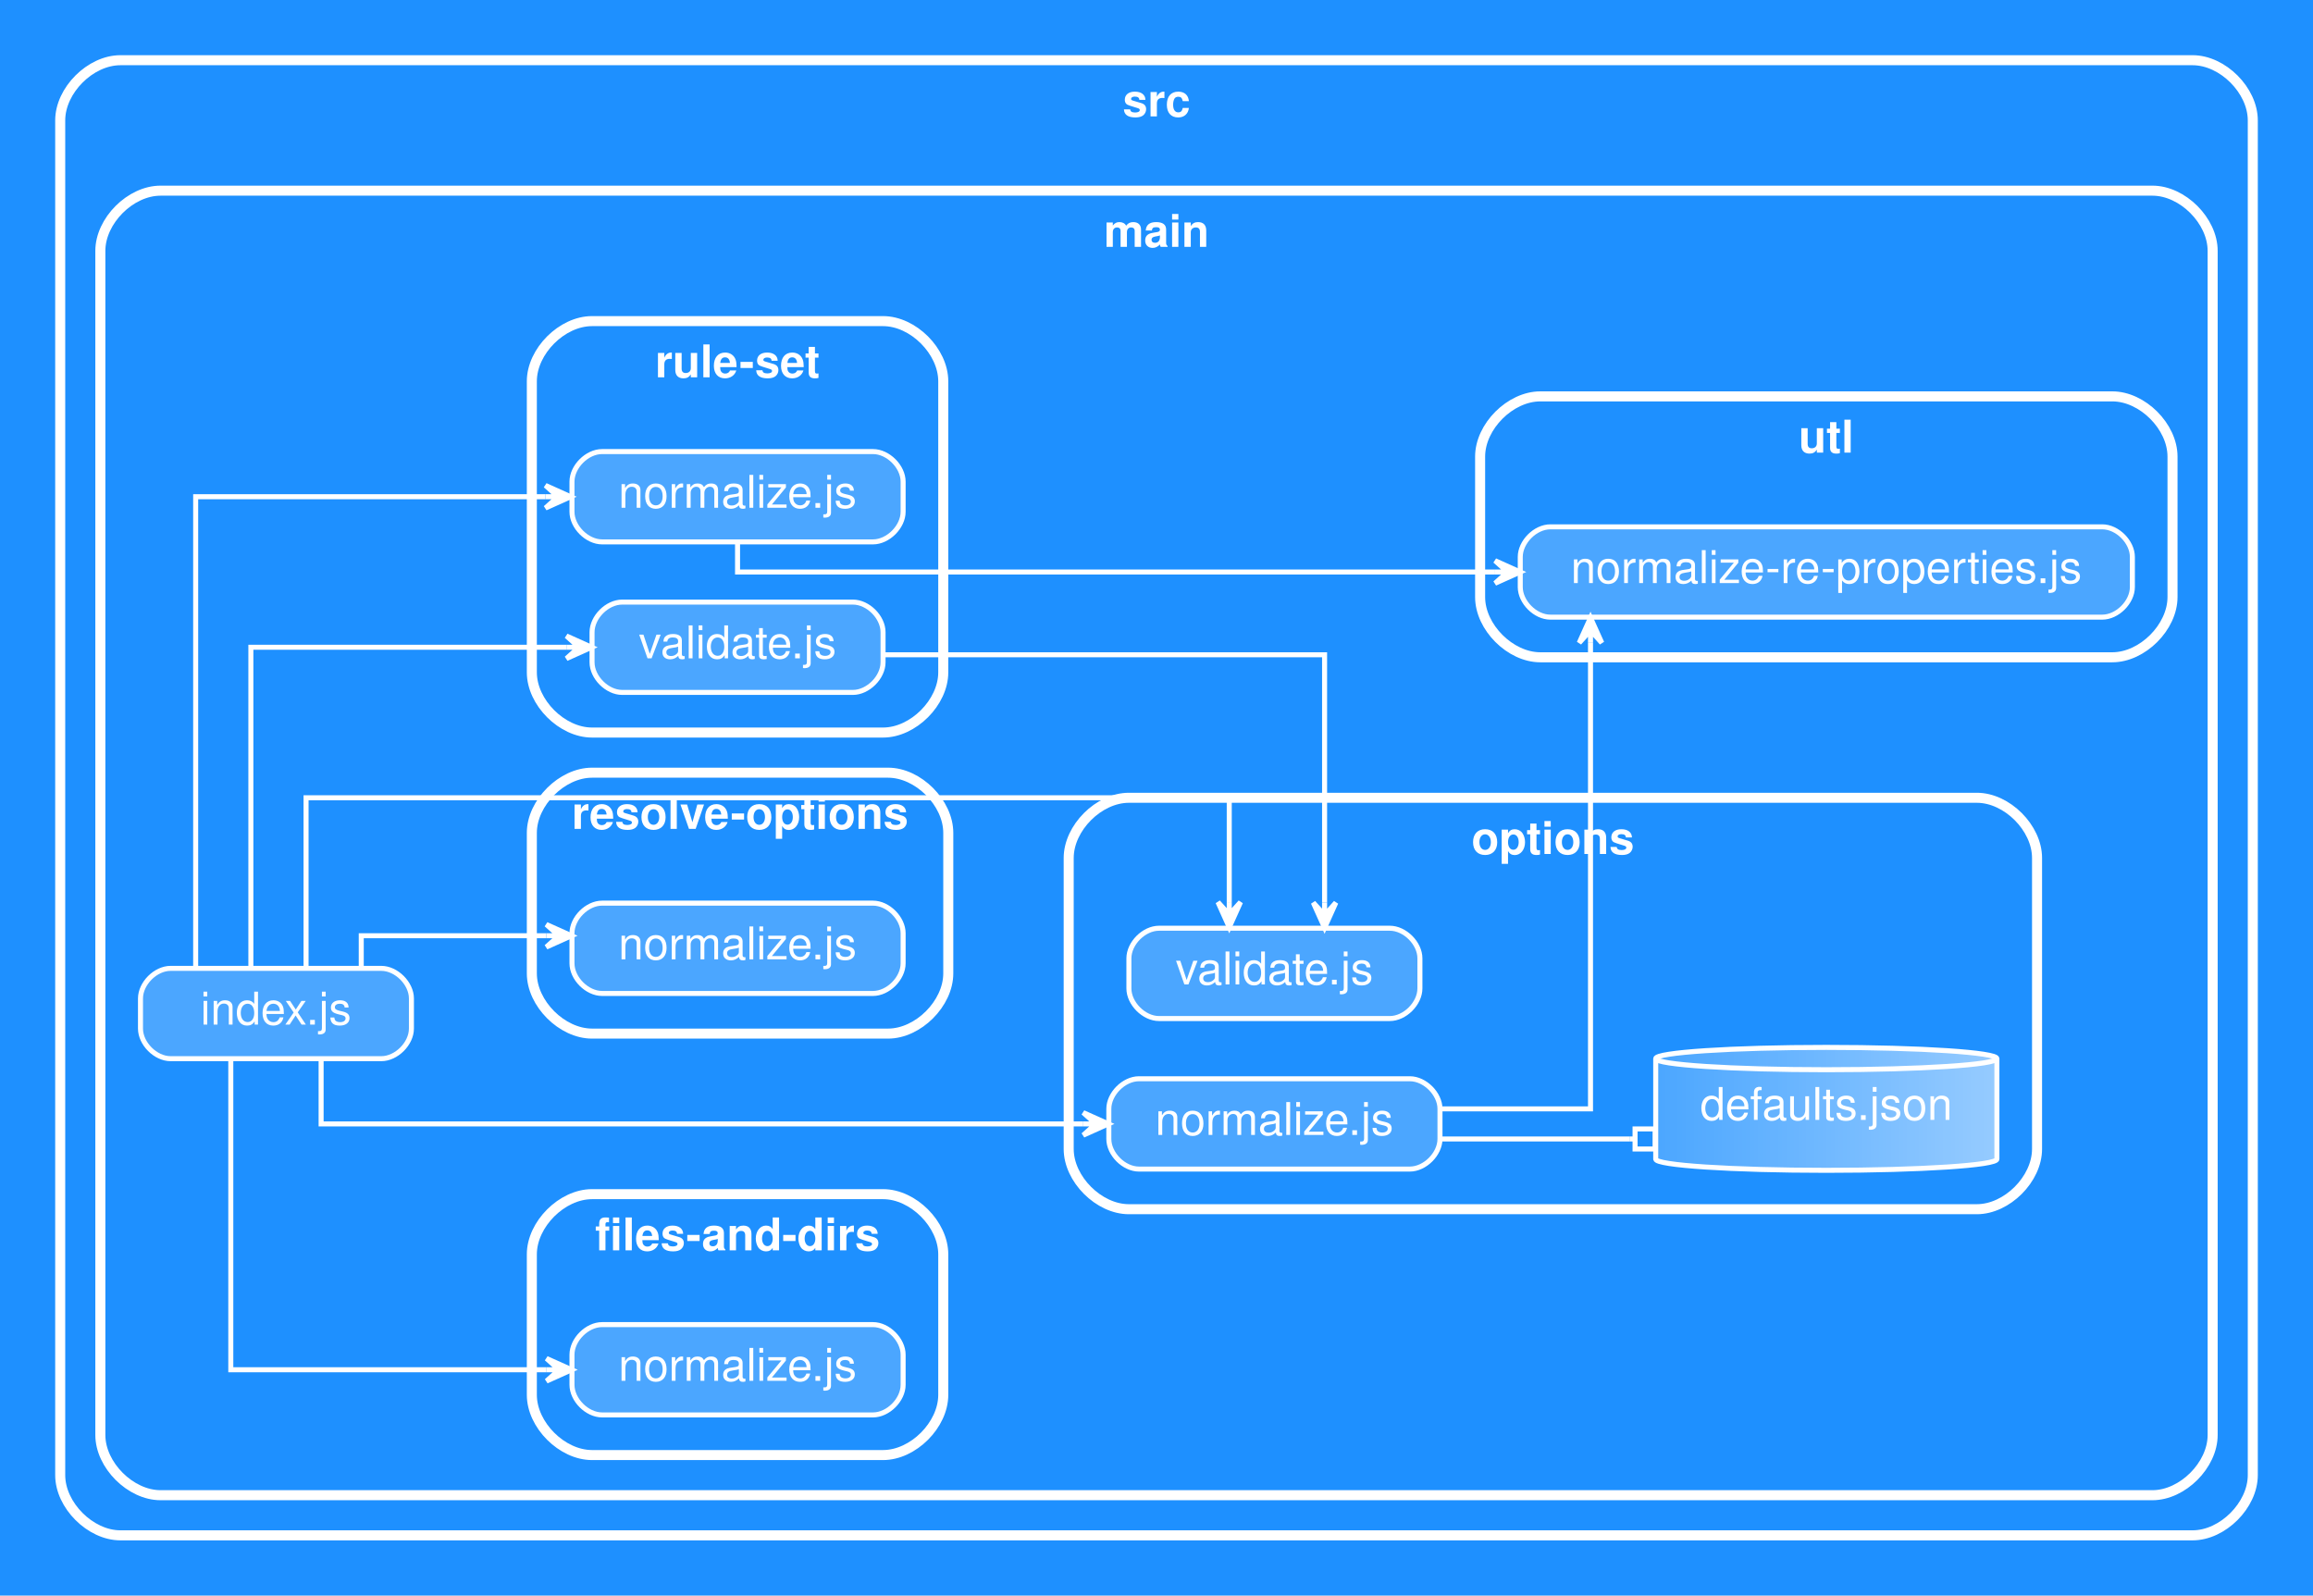
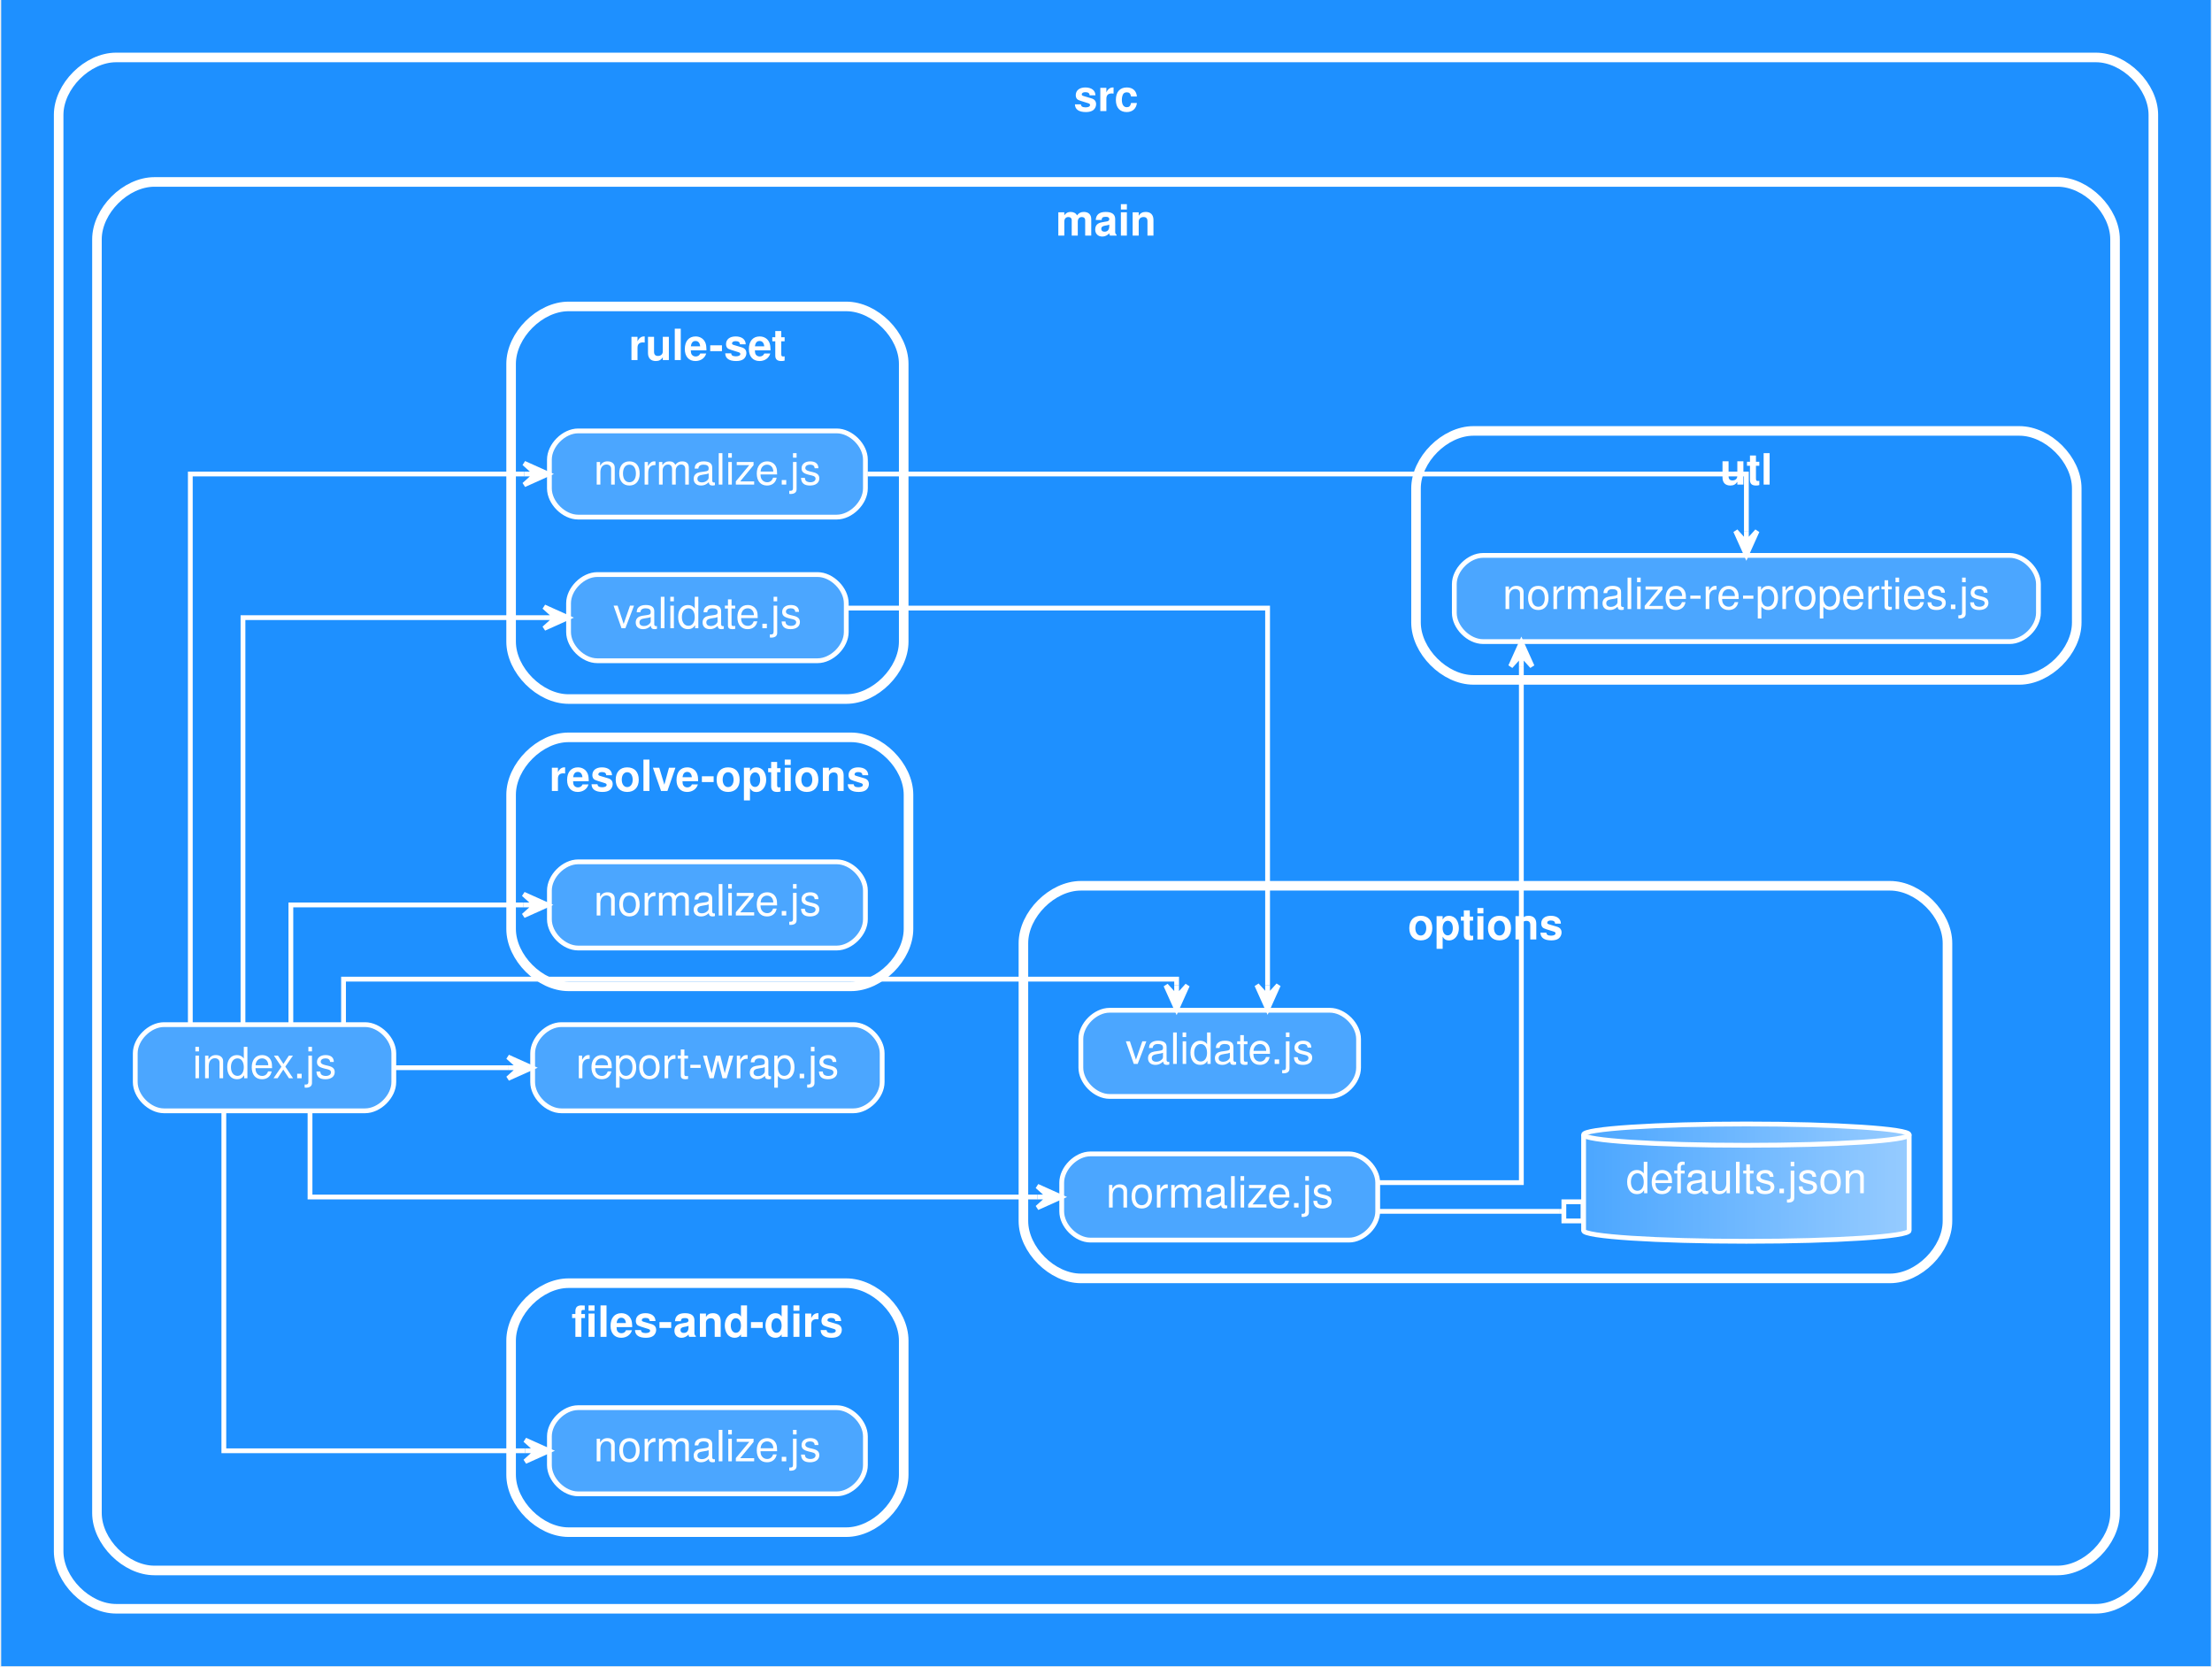
- <svg xmlns="http://www.w3.org/2000/svg" xmlns:xlink="http://www.w3.org/1999/xlink" width="461pt" height="318pt" viewBox="0.00 0.00 461.00 318.00">
-   <g id="graph0" class="graph" transform="scale(1 1) rotate(0) translate(4 314)">
-     <polygon fill="dodgerblue" stroke="transparent" points="-4,4 -4,-314 457,-314 457,4 -4,4" />
+ <svg xmlns="http://www.w3.org/2000/svg" xmlns:xlink="http://www.w3.org/1999/xlink" width="462pt" height="348pt" viewBox="0.00 0.00 461.50 348.00">
+   <g id="graph0" class="graph" transform="scale(1 1) rotate(0) translate(4 344)">
+     <polygon fill="dodgerblue" stroke="transparent" points="-4,4 -4,-344 457.5,-344 457.5,4 -4,4" />
    <g id="clust1" class="cluster">
-       <path fill="transparent" stroke="white" stroke-width="2" d="M20,-8C20,-8 433,-8 433,-8 439,-8 445,-14 445,-20 445,-20 445,-290 445,-290 445,-296 439,-302 433,-302 433,-302 20,-302 20,-302 14,-302 8,-296 8,-290 8,-290 8,-20 8,-20 8,-14 14,-8 20,-8" />
-       <text text-anchor="middle" x="226.5" y="-290.8" font-family="Helvetica,sans-Serif" font-weight="bold" font-size="9.00" fill="white">src</text>
+       <path fill="transparent" stroke="white" stroke-width="2" d="M20,-8C20,-8 433.5,-8 433.5,-8 439.5,-8 445.5,-14 445.5,-20 445.5,-20 445.5,-320 445.5,-320 445.5,-326 439.5,-332 433.5,-332 433.5,-332 20,-332 20,-332 14,-332 8,-326 8,-320 8,-320 8,-20 8,-20 8,-14 14,-8 20,-8" />
+       <text text-anchor="middle" x="226.75" y="-320.8" font-family="Helvetica,sans-Serif" font-weight="bold" font-size="9.00" fill="white">src</text>
    </g>
    <g id="clust2" class="cluster">
-       <path fill="transparent" stroke="white" stroke-width="2" d="M28,-16C28,-16 425,-16 425,-16 431,-16 437,-22 437,-28 437,-28 437,-264 437,-264 437,-270 431,-276 425,-276 425,-276 28,-276 28,-276 22,-276 16,-270 16,-264 16,-264 16,-28 16,-28 16,-22 22,-16 28,-16" />
-       <text text-anchor="middle" x="226.5" y="-264.8" font-family="Helvetica,sans-Serif" font-weight="bold" font-size="9.00" fill="white">main</text>
+       <path fill="transparent" stroke="white" stroke-width="2" d="M28,-16C28,-16 425.5,-16 425.5,-16 431.5,-16 437.5,-22 437.5,-28 437.5,-28 437.5,-294 437.5,-294 437.5,-300 431.5,-306 425.5,-306 425.5,-306 28,-306 28,-306 22,-306 16,-300 16,-294 16,-294 16,-28 16,-28 16,-22 22,-16 28,-16" />
+       <text text-anchor="middle" x="226.75" y="-294.8" font-family="Helvetica,sans-Serif" font-weight="bold" font-size="9.00" fill="white">main</text>
    </g>
    <g id="clust3" class="cluster">
-       <path fill="transparent" stroke="white" stroke-width="2" d="M114,-24C114,-24 172,-24 172,-24 178,-24 184,-30 184,-36 184,-36 184,-64 184,-64 184,-70 178,-76 172,-76 172,-76 114,-76 114,-76 108,-76 102,-70 102,-64 102,-64 102,-36 102,-36 102,-30 108,-24 114,-24" />
-       <text text-anchor="middle" x="143" y="-64.8" font-family="Helvetica,sans-Serif" font-weight="bold" font-size="9.00" fill="white">files-and-dirs</text>
+       <path fill="transparent" stroke="white" stroke-width="2" d="M114.5,-24C114.5,-24 172.5,-24 172.5,-24 178.5,-24 184.5,-30 184.5,-36 184.5,-36 184.5,-64 184.5,-64 184.5,-70 178.5,-76 172.5,-76 172.5,-76 114.5,-76 114.5,-76 108.5,-76 102.5,-70 102.5,-64 102.5,-64 102.5,-36 102.5,-36 102.5,-30 108.5,-24 114.5,-24" />
+       <text text-anchor="middle" x="143.5" y="-64.8" font-family="Helvetica,sans-Serif" font-weight="bold" font-size="9.00" fill="white">files-and-dirs</text>
    </g>
    <g id="clust4" class="cluster">
-       <path fill="transparent" stroke="white" stroke-width="2" d="M221,-73C221,-73 390,-73 390,-73 396,-73 402,-79 402,-85 402,-85 402,-143 402,-143 402,-149 396,-155 390,-155 390,-155 221,-155 221,-155 215,-155 209,-149 209,-143 209,-143 209,-85 209,-85 209,-79 215,-73 221,-73" />
-       <text text-anchor="middle" x="305.5" y="-143.8" font-family="Helvetica,sans-Serif" font-weight="bold" font-size="9.00" fill="white">options</text>
+       <path fill="transparent" stroke="white" stroke-width="2" d="M221.5,-77C221.5,-77 390.5,-77 390.5,-77 396.5,-77 402.5,-83 402.5,-89 402.5,-89 402.5,-147 402.5,-147 402.5,-153 396.5,-159 390.5,-159 390.5,-159 221.5,-159 221.5,-159 215.5,-159 209.5,-153 209.5,-147 209.5,-147 209.5,-89 209.5,-89 209.5,-83 215.5,-77 221.5,-77" />
+       <text text-anchor="middle" x="306" y="-147.8" font-family="Helvetica,sans-Serif" font-weight="bold" font-size="9.00" fill="white">options</text>
    </g>
    <g id="clust5" class="cluster">
-       <path fill="transparent" stroke="white" stroke-width="2" d="M114,-108C114,-108 173,-108 173,-108 179,-108 185,-114 185,-120 185,-120 185,-148 185,-148 185,-154 179,-160 173,-160 173,-160 114,-160 114,-160 108,-160 102,-154 102,-148 102,-148 102,-120 102,-120 102,-114 108,-108 114,-108" />
-       <text text-anchor="middle" x="143.5" y="-148.8" font-family="Helvetica,sans-Serif" font-weight="bold" font-size="9.00" fill="white">resolve-options</text>
+       <path fill="transparent" stroke="white" stroke-width="2" d="M114.5,-138C114.5,-138 173.5,-138 173.5,-138 179.5,-138 185.5,-144 185.5,-150 185.5,-150 185.5,-178 185.5,-178 185.5,-184 179.5,-190 173.5,-190 173.5,-190 114.5,-190 114.5,-190 108.5,-190 102.5,-184 102.5,-178 102.5,-178 102.5,-150 102.5,-150 102.5,-144 108.5,-138 114.5,-138" />
+       <text text-anchor="middle" x="144" y="-178.8" font-family="Helvetica,sans-Serif" font-weight="bold" font-size="9.00" fill="white">resolve-options</text>
    </g>
    <g id="clust6" class="cluster">
-       <path fill="transparent" stroke="white" stroke-width="2" d="M114,-168C114,-168 172,-168 172,-168 178,-168 184,-174 184,-180 184,-180 184,-238 184,-238 184,-244 178,-250 172,-250 172,-250 114,-250 114,-250 108,-250 102,-244 102,-238 102,-238 102,-180 102,-180 102,-174 108,-168 114,-168" />
-       <text text-anchor="middle" x="143" y="-238.8" font-family="Helvetica,sans-Serif" font-weight="bold" font-size="9.00" fill="white">rule-set</text>
+       <path fill="transparent" stroke="white" stroke-width="2" d="M114.5,-198C114.5,-198 172.5,-198 172.5,-198 178.5,-198 184.5,-204 184.5,-210 184.5,-210 184.5,-268 184.5,-268 184.5,-274 178.5,-280 172.5,-280 172.5,-280 114.5,-280 114.5,-280 108.5,-280 102.5,-274 102.5,-268 102.5,-268 102.5,-210 102.5,-210 102.5,-204 108.5,-198 114.5,-198" />
+       <text text-anchor="middle" x="143.5" y="-268.8" font-family="Helvetica,sans-Serif" font-weight="bold" font-size="9.00" fill="white">rule-set</text>
    </g>
    <g id="clust7" class="cluster">
-       <path fill="transparent" stroke="white" stroke-width="2" d="M303,-183C303,-183 417,-183 417,-183 423,-183 429,-189 429,-195 429,-195 429,-223 429,-223 429,-229 423,-235 417,-235 417,-235 303,-235 303,-235 297,-235 291,-229 291,-223 291,-223 291,-195 291,-195 291,-189 297,-183 303,-183" />
-       <text text-anchor="middle" x="360" y="-223.8" font-family="Helvetica,sans-Serif" font-weight="bold" font-size="9.00" fill="white">utl</text>
+       <path fill="transparent" stroke="white" stroke-width="2" d="M303.5,-202C303.5,-202 417.5,-202 417.5,-202 423.5,-202 429.5,-208 429.5,-214 429.5,-214 429.5,-242 429.5,-242 429.5,-248 423.5,-254 417.5,-254 417.5,-254 303.5,-254 303.5,-254 297.5,-254 291.5,-248 291.5,-242 291.5,-242 291.5,-214 291.5,-214 291.5,-208 297.5,-202 303.5,-202" />
+       <text text-anchor="middle" x="360.5" y="-242.8" font-family="Helvetica,sans-Serif" font-weight="bold" font-size="9.00" fill="white">utl</text>
    </g>
    <g id="node1" class="node">
      <g id="a_node1">
        <a xlink:href="src/main/files-and-dirs/normalize.js" xlink:title="normalize.js">
-           <path fill="#ffffff" fill-opacity="0.2" stroke="white" d="M170,-50C170,-50 116,-50 116,-50 113,-50 110,-47 110,-44 110,-44 110,-38 110,-38 110,-35 113,-32 116,-32 116,-32 170,-32 170,-32 173,-32 176,-35 176,-38 176,-38 176,-44 176,-44 176,-47 173,-50 170,-50" />
-           <text text-anchor="middle" x="143" y="-38.8" font-family="Helvetica,sans-Serif" font-size="9.00" fill="white">normalize.js</text>
+           <path fill="#ffffff" fill-opacity="0.2" stroke="white" d="M170.5,-50C170.5,-50 116.5,-50 116.5,-50 113.5,-50 110.5,-47 110.5,-44 110.5,-44 110.5,-38 110.5,-38 110.5,-35 113.5,-32 116.5,-32 116.5,-32 170.5,-32 170.5,-32 173.5,-32 176.5,-35 176.5,-38 176.5,-38 176.5,-44 176.5,-44 176.5,-47 173.5,-50 170.5,-50" />
+           <text text-anchor="middle" x="143.5" y="-38.8" font-family="Helvetica,sans-Serif" font-size="9.00" fill="white">normalize.js</text>
        </a>
      </g>
    </g>
    <g id="node2" class="node">
      <g id="a_node2">
        <a xlink:href="src/main/index.js" xlink:title="index.js">
-           <path fill="#ffffff" fill-opacity="0.2" stroke="white" d="M72,-121C72,-121 30,-121 30,-121 27,-121 24,-118 24,-115 24,-115 24,-109 24,-109 24,-106 27,-103 30,-103 30,-103 72,-103 72,-103 75,-103 78,-106 78,-109 78,-109 78,-115 78,-115 78,-118 75,-121 72,-121" />
-           <text text-anchor="middle" x="51" y="-109.8" font-family="Helvetica,sans-Serif" font-size="9.00" fill="white">index.js</text>
+           <path fill="#ffffff" fill-opacity="0.2" stroke="white" d="M72,-130C72,-130 30,-130 30,-130 27,-130 24,-127 24,-124 24,-124 24,-118 24,-118 24,-115 27,-112 30,-112 30,-112 72,-112 72,-112 75,-112 78,-115 78,-118 78,-118 78,-124 78,-124 78,-127 75,-130 72,-130" />
+           <text text-anchor="middle" x="51" y="-118.8" font-family="Helvetica,sans-Serif" font-size="9.00" fill="white">index.js</text>
        </a>
      </g>
    </g>
    <g id="edge1" class="edge">
-       <path fill="none" stroke="white" d="M42,-102.72C42,-83.47 42,-41 42,-41 42,-41 104.93,-41 104.93,-41" />
-       <polygon fill="white" stroke="white" points="109.93,-41 104.93,-43.25 107.43,-41 104.93,-41 104.93,-41 104.93,-41 107.43,-41 104.93,-38.75 109.93,-41 109.93,-41" />
+       <path fill="none" stroke="white" d="M42.5,-111.82C42.5,-90.81 42.5,-41 42.5,-41 42.5,-41 105.43,-41 105.43,-41" />
+       <polygon fill="white" stroke="white" points="110.43,-41 105.43,-43.25 107.93,-41 105.43,-41 105.43,-41 105.43,-41 107.93,-41 105.43,-38.75 110.43,-41 110.43,-41" />
    </g>
    <g id="node3" class="node">
      <g id="a_node3">
        <a xlink:href="src/main/options/normalize.js" xlink:title="normalize.js">
-           <path fill="#ffffff" fill-opacity="0.2" stroke="white" d="M277,-99C277,-99 223,-99 223,-99 220,-99 217,-96 217,-93 217,-93 217,-87 217,-87 217,-84 220,-81 223,-81 223,-81 277,-81 277,-81 280,-81 283,-84 283,-87 283,-87 283,-93 283,-93 283,-96 280,-99 277,-99" />
-           <text text-anchor="middle" x="250" y="-87.8" font-family="Helvetica,sans-Serif" font-size="9.00" fill="white">normalize.js</text>
+           <path fill="#ffffff" fill-opacity="0.2" stroke="white" d="M277.5,-103C277.5,-103 223.5,-103 223.5,-103 220.5,-103 217.5,-100 217.5,-97 217.5,-97 217.5,-91 217.5,-91 217.5,-88 220.5,-85 223.5,-85 223.5,-85 277.5,-85 277.5,-85 280.5,-85 283.5,-88 283.5,-91 283.5,-91 283.5,-97 283.5,-97 283.5,-100 280.5,-103 277.5,-103" />
+           <text text-anchor="middle" x="250.5" y="-91.8" font-family="Helvetica,sans-Serif" font-size="9.00" fill="white">normalize.js</text>
        </a>
      </g>
    </g>
    <g id="edge2" class="edge">
-       <path fill="none" stroke="white" d="M60,-102.8C60,-96.77 60,-90 60,-90 60,-90 211.9,-90 211.9,-90" />
-       <polygon fill="white" stroke="white" points="216.9,-90 211.9,-92.25 214.4,-90 211.9,-90 211.9,-90 211.9,-90 214.4,-90 211.9,-87.75 216.9,-90 216.9,-90" />
+       <path fill="none" stroke="white" d="M60.5,-111.86C60.5,-104.03 60.5,-94 60.5,-94 60.5,-94 212.4,-94 212.4,-94" />
+       <polygon fill="white" stroke="white" points="217.4,-94 212.4,-96.25 214.9,-94 212.4,-94 212.4,-94 212.4,-94 214.9,-94 212.4,-91.75 217.4,-94 217.4,-94" />
    </g>
    <g id="node4" class="node">
      <g id="a_node4">
        <a xlink:href="src/main/options/validate.js" xlink:title="validate.js">
-           <path fill="#ffffff" fill-opacity="0.2" stroke="white" d="M273,-129C273,-129 227,-129 227,-129 224,-129 221,-126 221,-123 221,-123 221,-117 221,-117 221,-114 224,-111 227,-111 227,-111 273,-111 273,-111 276,-111 279,-114 279,-117 279,-117 279,-123 279,-123 279,-126 276,-129 273,-129" />
-           <text text-anchor="middle" x="250" y="-117.8" font-family="Helvetica,sans-Serif" font-size="9.00" fill="white">validate.js</text>
+           <path fill="#ffffff" fill-opacity="0.2" stroke="white" d="M273.5,-133C273.5,-133 227.5,-133 227.5,-133 224.5,-133 221.5,-130 221.5,-127 221.5,-127 221.5,-121 221.5,-121 221.5,-118 224.5,-115 227.5,-115 227.5,-115 273.5,-115 273.5,-115 276.5,-115 279.5,-118 279.5,-121 279.5,-121 279.5,-127 279.5,-127 279.5,-130 276.5,-133 273.5,-133" />
+           <text text-anchor="middle" x="250.5" y="-121.8" font-family="Helvetica,sans-Serif" font-size="9.00" fill="white">validate.js</text>
        </a>
      </g>
    </g>
    <g id="edge3" class="edge">
-       <path fill="none" stroke="white" d="M57,-121.12C57,-133.74 57,-155 57,-155 57,-155 241,-155 241,-155 241,-155 241,-134.2 241,-134.2" />
-       <polygon fill="white" stroke="white" points="241,-129.2 243.25,-134.2 241,-131.7 241,-134.2 241,-134.2 241,-134.2 241,-131.7 238.75,-134.2 241,-129.2 241,-129.2" />
+       <path fill="none" stroke="white" d="M67.5,-130.25C67.5,-134.88 67.5,-139.5 67.5,-139.5 67.5,-139.5 241.5,-139.5 241.5,-139.5 241.5,-139.5 241.5,-138.2 241.5,-138.2" />
+       <polygon fill="white" stroke="white" points="241.5,-133.2 243.75,-138.2 241.5,-135.7 241.5,-138.2 241.5,-138.2 241.5,-138.2 241.5,-135.7 239.25,-138.2 241.5,-133.2 241.5,-133.2" />
    </g>
    <g id="node5" class="node">
      <g id="a_node5">
-         <a xlink:href="src/main/resolve-options/normalize.js" xlink:title="normalize.js">
-           <path fill="#ffffff" fill-opacity="0.2" stroke="white" d="M170,-134C170,-134 116,-134 116,-134 113,-134 110,-131 110,-128 110,-128 110,-122 110,-122 110,-119 113,-116 116,-116 116,-116 170,-116 170,-116 173,-116 176,-119 176,-122 176,-122 176,-128 176,-128 176,-131 173,-134 170,-134" />
-           <text text-anchor="middle" x="143" y="-122.8" font-family="Helvetica,sans-Serif" font-size="9.00" fill="white">normalize.js</text>
+         <a xlink:href="src/main/report-wrap.js" xlink:title="report-wrap.js">
+           <path fill="#ffffff" fill-opacity="0.2" stroke="white" d="M174,-130C174,-130 113,-130 113,-130 110,-130 107,-127 107,-124 107,-124 107,-118 107,-118 107,-115 110,-112 113,-112 113,-112 174,-112 174,-112 177,-112 180,-115 180,-118 180,-118 180,-124 180,-124 180,-127 177,-130 174,-130" />
+           <text text-anchor="middle" x="143.5" y="-118.8" font-family="Helvetica,sans-Serif" font-size="9.00" fill="white">report-wrap.js</text>
        </a>
      </g>
    </g>
    <g id="edge4" class="edge">
-       <path fill="none" stroke="white" d="M68,-121.2C68,-124.53 68,-127.5 68,-127.5 68,-127.5 104.89,-127.5 104.89,-127.5" />
-       <polygon fill="white" stroke="white" points="109.89,-127.5 104.89,-129.75 107.39,-127.5 104.89,-127.5 104.89,-127.5 104.89,-127.5 107.39,-127.5 104.89,-125.25 109.89,-127.5 109.89,-127.5" />
+       <path fill="none" stroke="white" d="M78.25,-121C78.25,-121 101.84,-121 101.84,-121" />
+       <polygon fill="white" stroke="white" points="106.84,-121 101.84,-123.25 104.34,-121 101.84,-121 101.84,-121 101.84,-121 104.34,-121 101.84,-118.75 106.84,-121 106.84,-121" />
    </g>
    <g id="node6" class="node">
      <g id="a_node6">
-         <a xlink:href="src/main/rule-set/normalize.js" xlink:title="normalize.js">
-           <path fill="#ffffff" fill-opacity="0.2" stroke="white" d="M170,-224C170,-224 116,-224 116,-224 113,-224 110,-221 110,-218 110,-218 110,-212 110,-212 110,-209 113,-206 116,-206 116,-206 170,-206 170,-206 173,-206 176,-209 176,-212 176,-212 176,-218 176,-218 176,-221 173,-224 170,-224" />
-           <text text-anchor="middle" x="143" y="-212.8" font-family="Helvetica,sans-Serif" font-size="9.00" fill="white">normalize.js</text>
+         <a xlink:href="src/main/resolve-options/normalize.js" xlink:title="normalize.js">
+           <path fill="#ffffff" fill-opacity="0.2" stroke="white" d="M170.5,-164C170.5,-164 116.5,-164 116.5,-164 113.5,-164 110.5,-161 110.5,-158 110.5,-158 110.5,-152 110.5,-152 110.5,-149 113.5,-146 116.5,-146 116.5,-146 170.5,-146 170.5,-146 173.5,-146 176.5,-149 176.5,-152 176.5,-152 176.5,-158 176.5,-158 176.5,-161 173.5,-164 170.5,-164" />
+           <text text-anchor="middle" x="143.5" y="-152.8" font-family="Helvetica,sans-Serif" font-size="9.00" fill="white">normalize.js</text>
        </a>
      </g>
    </g>
    <g id="edge5" class="edge">
-       <path fill="none" stroke="white" d="M35,-121.14C35,-146.35 35,-215 35,-215 35,-215 104.72,-215 104.72,-215" />
-       <polygon fill="white" stroke="white" points="109.72,-215 104.72,-217.25 107.22,-215 104.72,-215 104.72,-215 104.72,-215 107.22,-215 104.72,-212.75 109.72,-215 109.72,-215" />
+       <path fill="none" stroke="white" d="M56.5,-130.29C56.5,-140.36 56.5,-155 56.5,-155 56.5,-155 105.11,-155 105.11,-155" />
+       <polygon fill="white" stroke="white" points="110.11,-155 105.11,-157.25 107.61,-155 105.11,-155 105.11,-155 105.11,-155 107.61,-155 105.11,-152.75 110.11,-155 110.11,-155" />
    </g>
    <g id="node7" class="node">
      <g id="a_node7">
-         <a xlink:href="src/main/rule-set/validate.js" xlink:title="validate.js">
-           <path fill="#ffffff" fill-opacity="0.2" stroke="white" d="M166,-194C166,-194 120,-194 120,-194 117,-194 114,-191 114,-188 114,-188 114,-182 114,-182 114,-179 117,-176 120,-176 120,-176 166,-176 166,-176 169,-176 172,-179 172,-182 172,-182 172,-188 172,-188 172,-191 169,-194 166,-194" />
-           <text text-anchor="middle" x="143" y="-182.8" font-family="Helvetica,sans-Serif" font-size="9.00" fill="white">validate.js</text>
+         <a xlink:href="src/main/rule-set/normalize.js" xlink:title="normalize.js">
+           <path fill="#ffffff" fill-opacity="0.2" stroke="white" d="M170.5,-254C170.5,-254 116.5,-254 116.5,-254 113.5,-254 110.5,-251 110.5,-248 110.5,-248 110.5,-242 110.5,-242 110.5,-239 113.5,-236 116.5,-236 116.5,-236 170.5,-236 170.5,-236 173.5,-236 176.5,-239 176.5,-242 176.5,-242 176.5,-248 176.5,-248 176.5,-251 173.5,-254 170.5,-254" />
+           <text text-anchor="middle" x="143.5" y="-242.8" font-family="Helvetica,sans-Serif" font-size="9.00" fill="white">normalize.js</text>
        </a>
      </g>
    </g>
    <g id="edge6" class="edge">
-       <path fill="none" stroke="white" d="M46,-121.25C46,-140.89 46,-185 46,-185 46,-185 108.9,-185 108.9,-185" />
-       <polygon fill="white" stroke="white" points="113.9,-185 108.9,-187.25 111.4,-185 108.9,-185 108.9,-185 108.9,-185 111.4,-185 108.9,-182.75 113.9,-185 113.9,-185" />
+       <path fill="none" stroke="white" d="M35.5,-130.32C35.5,-159.16 35.5,-245 35.5,-245 35.5,-245 105.22,-245 105.22,-245" />
+       <polygon fill="white" stroke="white" points="110.22,-245 105.22,-247.25 107.72,-245 105.22,-245 105.22,-245 105.22,-245 107.72,-245 105.22,-242.75 110.22,-245 110.22,-245" />
    </g>
    <g id="node8" class="node">
      <g id="a_node8">
+         <a xlink:href="src/main/rule-set/validate.js" xlink:title="validate.js">
+           <path fill="#ffffff" fill-opacity="0.2" stroke="white" d="M166.5,-224C166.5,-224 120.5,-224 120.5,-224 117.5,-224 114.5,-221 114.5,-218 114.5,-218 114.5,-212 114.5,-212 114.5,-209 117.5,-206 120.5,-206 120.5,-206 166.5,-206 166.5,-206 169.5,-206 172.5,-209 172.5,-212 172.5,-212 172.5,-218 172.5,-218 172.5,-221 169.5,-224 166.5,-224" />
+           <text text-anchor="middle" x="143.5" y="-212.8" font-family="Helvetica,sans-Serif" font-size="9.00" fill="white">validate.js</text>
+         </a>
+       </g>
+     </g>
+     <g id="edge7" class="edge">
+       <path fill="none" stroke="white" d="M46.5,-130.01C46.5,-153.54 46.5,-215 46.5,-215 46.5,-215 109.4,-215 109.4,-215" />
+       <polygon fill="white" stroke="white" points="114.4,-215 109.4,-217.25 111.9,-215 109.4,-215 109.4,-215 109.4,-215 111.9,-215 109.4,-212.75 114.4,-215 114.4,-215" />
+     </g>
+     <g id="node9" class="node">
+       <g id="a_node9">
        <a xlink:href="src/main/options/defaults.json" xlink:title="defaults.json">
          <defs>
-             <linearGradient id="l_0" gradientUnits="userSpaceOnUse" x1="326" y1="-93" x2="394" y2="-93">
+             <linearGradient id="l_0" gradientUnits="userSpaceOnUse" x1="326.5" y1="-97" x2="394.5" y2="-97">
              <stop offset="0" style="stop-color:#ffffff;stop-opacity:0.2;" />
              <stop offset="1" style="stop-color:#ffffff;stop-opacity:0.533;" />
            </linearGradient>
          </defs>
-           <path fill="url(#l_0)" stroke="white" d="M394,-103.02C394,-104.25 378.76,-105.25 360,-105.25 341.24,-105.25 326,-104.25 326,-103.02 326,-103.02 326,-82.98 326,-82.98 326,-81.75 341.24,-80.75 360,-80.75 378.76,-80.75 394,-81.75 394,-82.98 394,-82.98 394,-103.02 394,-103.02" />
-           <path fill="none" stroke="white" d="M394,-103.02C394,-101.79 378.76,-100.8 360,-100.8 341.24,-100.8 326,-101.79 326,-103.02" />
-           <text text-anchor="middle" x="360" y="-90.8" font-family="Helvetica,sans-Serif" font-size="9.00" fill="white">defaults.json</text>
+           <path fill="url(#l_0)" stroke="white" d="M394.5,-107.02C394.5,-108.25 379.26,-109.25 360.5,-109.25 341.74,-109.25 326.5,-108.25 326.5,-107.02 326.5,-107.02 326.5,-86.98 326.5,-86.98 326.5,-85.75 341.74,-84.75 360.5,-84.75 379.26,-84.75 394.5,-85.75 394.5,-86.98 394.5,-86.98 394.5,-107.02 394.5,-107.02" />
+           <path fill="none" stroke="white" d="M394.5,-107.02C394.5,-105.79 379.26,-104.8 360.5,-104.8 341.74,-104.8 326.5,-105.79 326.5,-107.02" />
+           <text text-anchor="middle" x="360.5" y="-94.8" font-family="Helvetica,sans-Serif" font-size="9.00" fill="white">defaults.json</text>
+         </a>
+       </g>
+     </g>
+     <g id="edge9" class="edge">
+       <path fill="none" stroke="white" d="M283.5,-91C283.5,-91 321.38,-91 321.38,-91" />
+       <polygon fill="none" stroke="white" points="326.38,-89 326.38,-93 322.38,-93 322.38,-89 326.38,-89" />
+       <polyline fill="none" stroke="white" points="322.38,-91 321.38,-91 " />
+     </g>
+     <g id="node10" class="node">
+       <g id="a_node10">
+         <a xlink:href="src/main/utl/normalize-re-properties.js" xlink:title="normalize-re-properties.js">
+           <path fill="#ffffff" fill-opacity="0.2" stroke="white" d="M415.5,-228C415.5,-228 305.5,-228 305.5,-228 302.5,-228 299.5,-225 299.5,-222 299.5,-222 299.5,-216 299.5,-216 299.5,-213 302.5,-210 305.5,-210 305.5,-210 415.5,-210 415.5,-210 418.5,-210 421.5,-213 421.5,-216 421.5,-216 421.5,-222 421.5,-222 421.5,-225 418.5,-228 415.5,-228" />
+           <text text-anchor="middle" x="360.5" y="-216.8" font-family="Helvetica,sans-Serif" font-size="9.00" fill="white">normalize-re-properties.js</text>
        </a>
      </g>
    </g>
    <g id="edge8" class="edge">
-       <path fill="none" stroke="white" d="M283,-87C283,-87 320.88,-87 320.88,-87" />
-       <polygon fill="none" stroke="white" points="325.88,-85 325.88,-89 321.88,-89 321.88,-85 325.88,-85" />
-       <polyline fill="none" stroke="white" points="321.88,-87 320.88,-87 " />
-     </g>
-     <g id="node9" class="node">
-       <g id="a_node9">
-         <a xlink:href="src/main/utl/normalize-re-properties.js" xlink:title="normalize-re-properties.js">
-           <path fill="#ffffff" fill-opacity="0.2" stroke="white" d="M415,-209C415,-209 305,-209 305,-209 302,-209 299,-206 299,-203 299,-203 299,-197 299,-197 299,-194 302,-191 305,-191 305,-191 415,-191 415,-191 418,-191 421,-194 421,-197 421,-197 421,-203 421,-203 421,-206 418,-209 415,-209" />
-           <text text-anchor="middle" x="360" y="-197.8" font-family="Helvetica,sans-Serif" font-size="9.00" fill="white">normalize-re-properties.js</text>
-         </a>
-       </g>
-     </g>
-     <g id="edge7" class="edge">
-       <path fill="none" stroke="white" d="M283.34,-93C298.46,-93 313,-93 313,-93 313,-93 313,-185.88 313,-185.88" />
-       <polygon fill="white" stroke="white" points="313,-190.88 310.75,-185.88 313,-188.38 313,-185.88 313,-185.88 313,-185.88 313,-188.38 315.25,-185.88 313,-190.88 313,-190.88" />
-     </g>
-     <g id="edge9" class="edge">
-       <path fill="none" stroke="white" d="M143,-205.76C143,-202.67 143,-200 143,-200 143,-200 293.98,-200 293.98,-200" />
-       <polygon fill="white" stroke="white" points="298.98,-200 293.98,-202.25 296.48,-200 293.98,-200 293.98,-200 293.98,-200 296.48,-200 293.98,-197.75 298.98,-200 298.98,-200" />
+       <path fill="none" stroke="white" d="M283.84,-97C298.96,-97 313.5,-97 313.5,-97 313.5,-97 313.5,-204.83 313.5,-204.83" />
+       <polygon fill="white" stroke="white" points="313.5,-209.83 311.25,-204.83 313.5,-207.33 313.5,-204.83 313.5,-204.83 313.5,-204.83 313.5,-207.33 315.75,-204.83 313.5,-209.83 313.5,-209.83" />
    </g>
    <g id="edge10" class="edge">
-       <path fill="none" stroke="white" d="M172.22,-183.5C206.88,-183.5 260,-183.5 260,-183.5 260,-183.5 260,-134.1 260,-134.1" />
-       <polygon fill="white" stroke="white" points="260,-129.1 262.25,-134.1 260,-131.6 260,-134.1 260,-134.1 260,-134.1 260,-131.6 257.75,-134.1 260,-129.1 260,-129.1" />
+       <path fill="none" stroke="white" d="M176.93,-245C237.8,-245 360.5,-245 360.5,-245 360.5,-245 360.5,-233.09 360.5,-233.09" />
+       <polygon fill="white" stroke="white" points="360.5,-228.09 362.75,-233.09 360.5,-230.59 360.5,-233.09 360.5,-233.09 360.5,-233.09 360.5,-230.59 358.25,-233.09 360.5,-228.09 360.5,-228.09" />
+     </g>
+     <g id="edge11" class="edge">
+       <path fill="none" stroke="white" d="M172.72,-217C207.38,-217 260.5,-217 260.5,-217 260.5,-217 260.5,-138.26 260.5,-138.26" />
+       <polygon fill="white" stroke="white" points="260.5,-133.26 262.75,-138.26 260.5,-135.76 260.5,-138.26 260.5,-138.26 260.5,-138.26 260.5,-135.76 258.25,-138.26 260.5,-133.26 260.5,-133.26" />
    </g>
  </g>
</svg>
